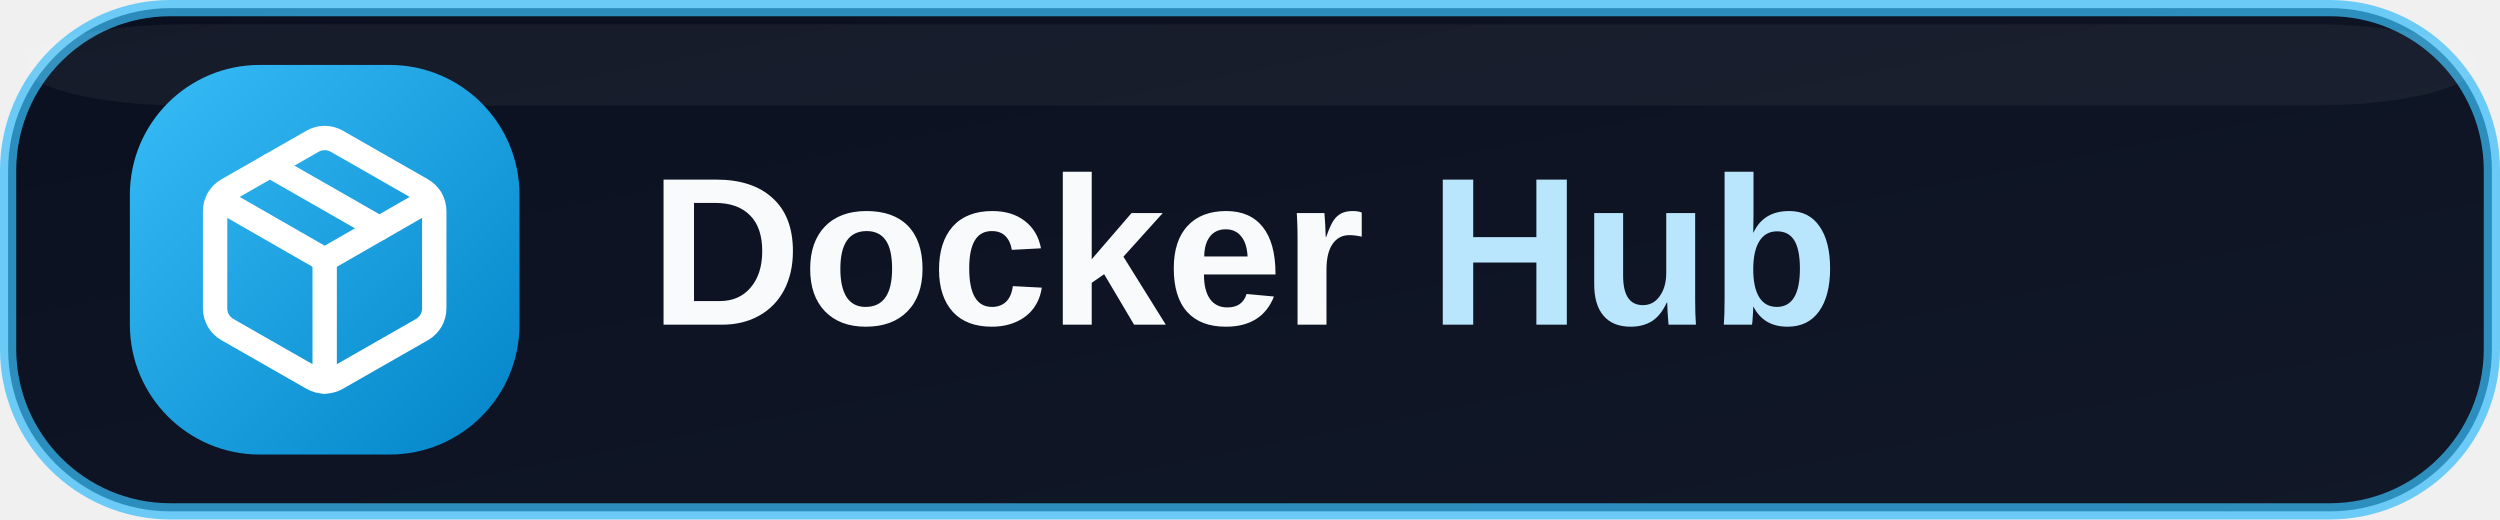
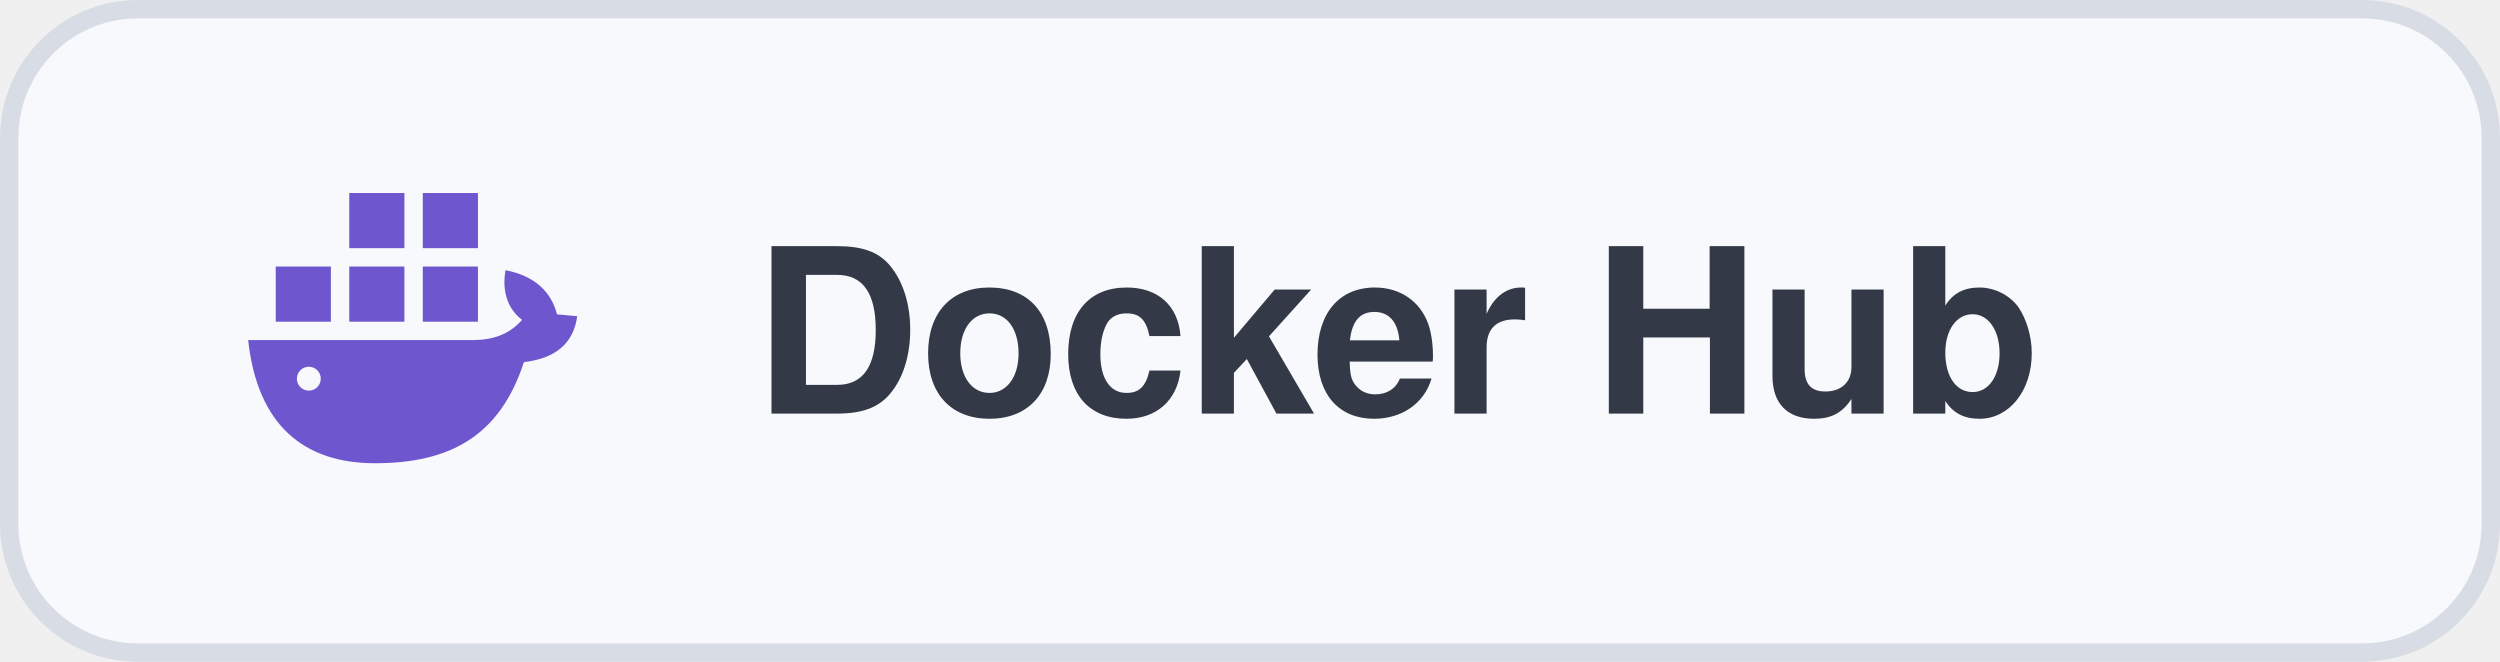
- <svg xmlns="http://www.w3.org/2000/svg" width="154" height="32" viewBox="0 0 154 32" role="img" aria-label="Docker Hub">
-   <defs>
-     <linearGradient id="docker-bg" x1="0" y1="0" x2="1" y2="1">
-       <stop offset="0%" stop-color="#0b1020" />
-       <stop offset="100%" stop-color="#111827" />
-     </linearGradient>
-     <linearGradient id="docker-chip" x1="0" y1="0" x2="1" y2="1">
-       <stop offset="0%" stop-color="#38bdf8" />
-       <stop offset="100%" stop-color="#0284c7" />
-     </linearGradient>
-   </defs>
-   <rect x="0.5" y="0.5" width="153" height="31" rx="10" fill="url(#docker-bg)" stroke="#38bdf8" stroke-opacity=".72" />
-   <rect x="1.5" y="1.5" width="151" height="5" rx="10" fill="#ffffff" opacity=".05" />
-   <rect x="8" y="4" width="24" height="24" rx="8" fill="url(#docker-chip)" />
-   <g transform="translate(11 7) scale(0.75)" fill="none" stroke="#ffffff" stroke-width="2" stroke-linecap="round" stroke-linejoin="round">
-     <path d="M11 21.73a2 2 0 0 0 2 0l7-4A2 2 0 0 0 21 16V8a2 2 0 0 0-1-1.73l-7-4a2 2 0 0 0-2 0l-7 4A2 2 0 0 0 3 8v8a2 2 0 0 0 1 1.73z" />
-     <path d="M12 22V12" />
-     <polyline points="3.29 7 12 12 20.71 7" />
-     <path d="m7.5 4.27 9 5.15" />
+ <svg xmlns="http://www.w3.org/2000/svg" width="136" height="36" viewBox="0 0 136 36" role="img" aria-label="Docker Hub">
+   <rect x=".5" y=".5" width="135" height="35" rx="7" fill="#f8f9fc" stroke="#d8dce5" />
+   <g transform="translate(12 8)" color="#6e56cf" fill="none" stroke="currentColor" stroke-width="1.5" stroke-linecap="round" stroke-linejoin="round">
+     <path d="M1.5 10.5h12.2c1.1 0 2-.3 2.7-1.1-.8-.6-1.1-1.6-.9-2.7 1.6.3 2.5 1.2 2.8 2.4l1.1.1c-.2 1.5-1.2 2.3-2.9 2.5-1.3 4-4 5.5-8.1 5.5-3.9 0-6.4-2.1-6.9-6.7Z" fill="currentColor" stroke="none" />
+     <path d="M3 6.5h3v3H3zM7 6.5h3v3H7zM11 6.5h3v3h-3zM7 2.5h3v3H7zM11 2.5h3v3h-3z" fill="currentColor" stroke="none" />
+     <circle cx="4.8" cy="12.6" r=".65" fill="#f8f9fc" stroke="none" />
  </g>
-   <text x="40" y="20" fill="#f8fafc" font-family="Segoe UI,Arial,sans-serif" font-size="13" font-weight="700">Docker</text>
-   <text x="88" y="20" fill="#bae6fd" font-family="Segoe UI,Arial,sans-serif" font-size="13" font-weight="800">Hub</text>
+   <text x="41" y="22.5" fill="#333947" font-family="-apple-system,BlinkMacSystemFont,Segoe UI,Helvetica,Arial,sans-serif" font-size="12.5" font-weight="600">Docker Hub</text>
</svg>
